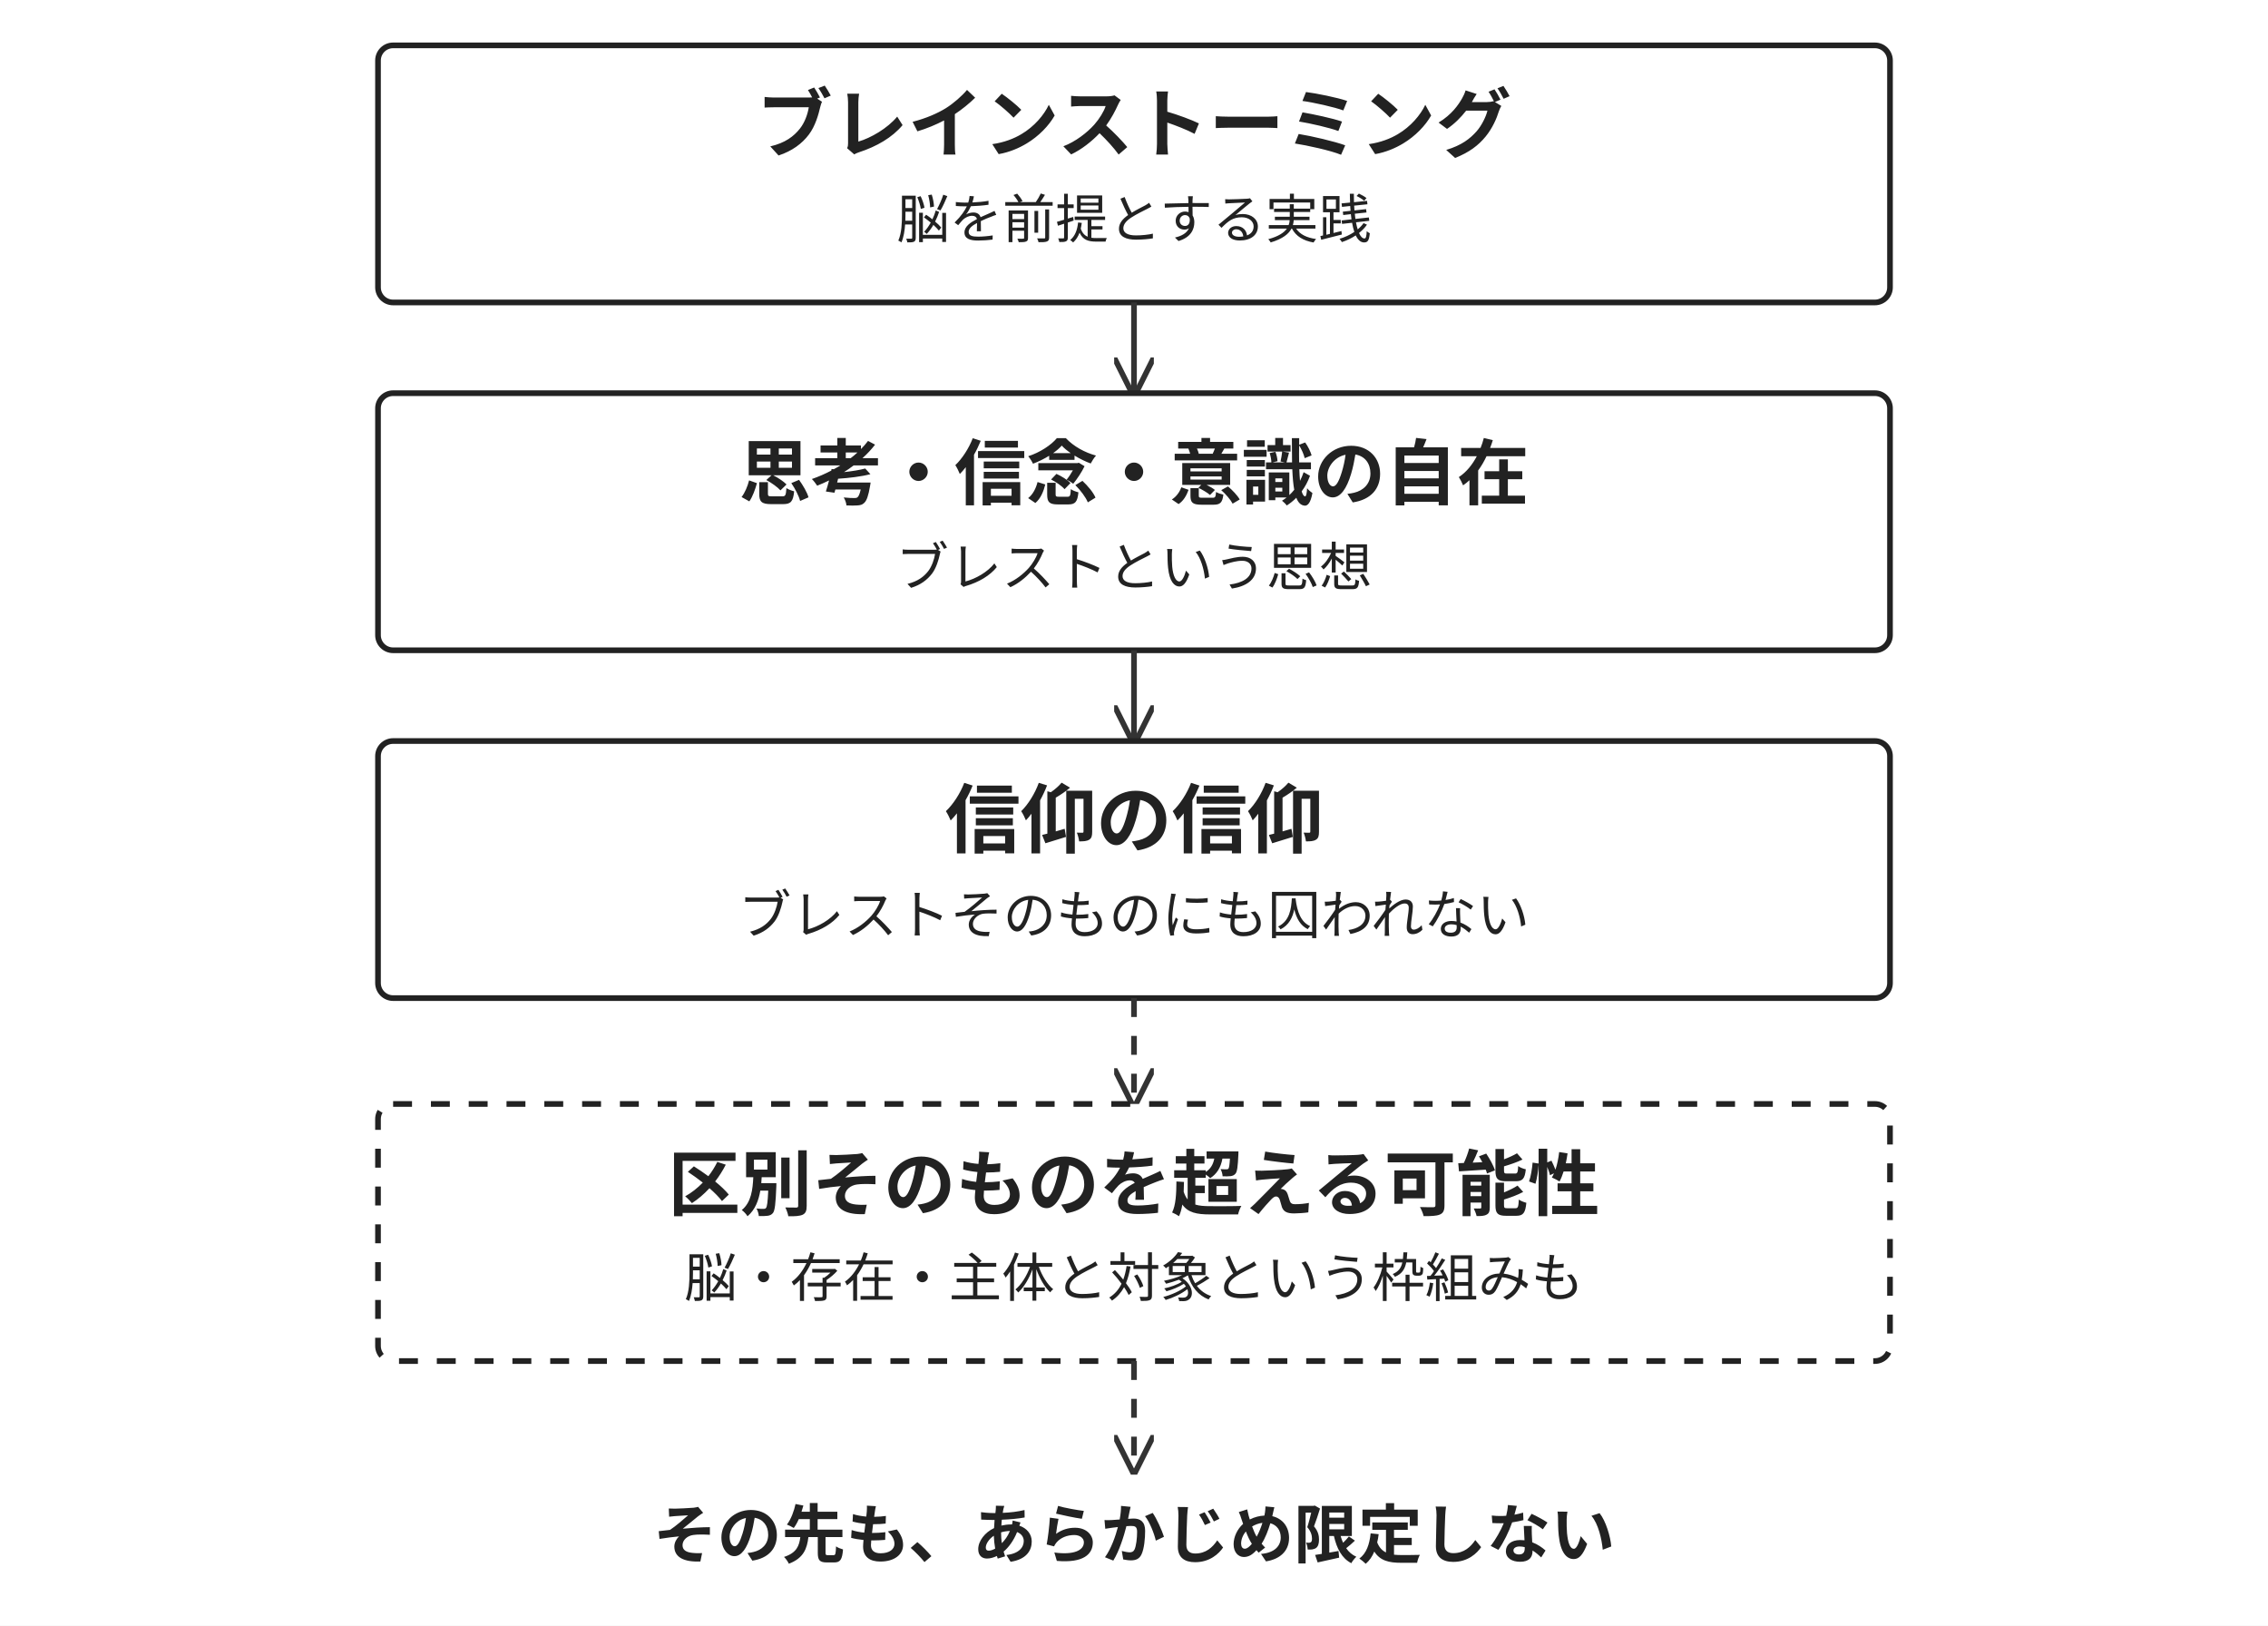
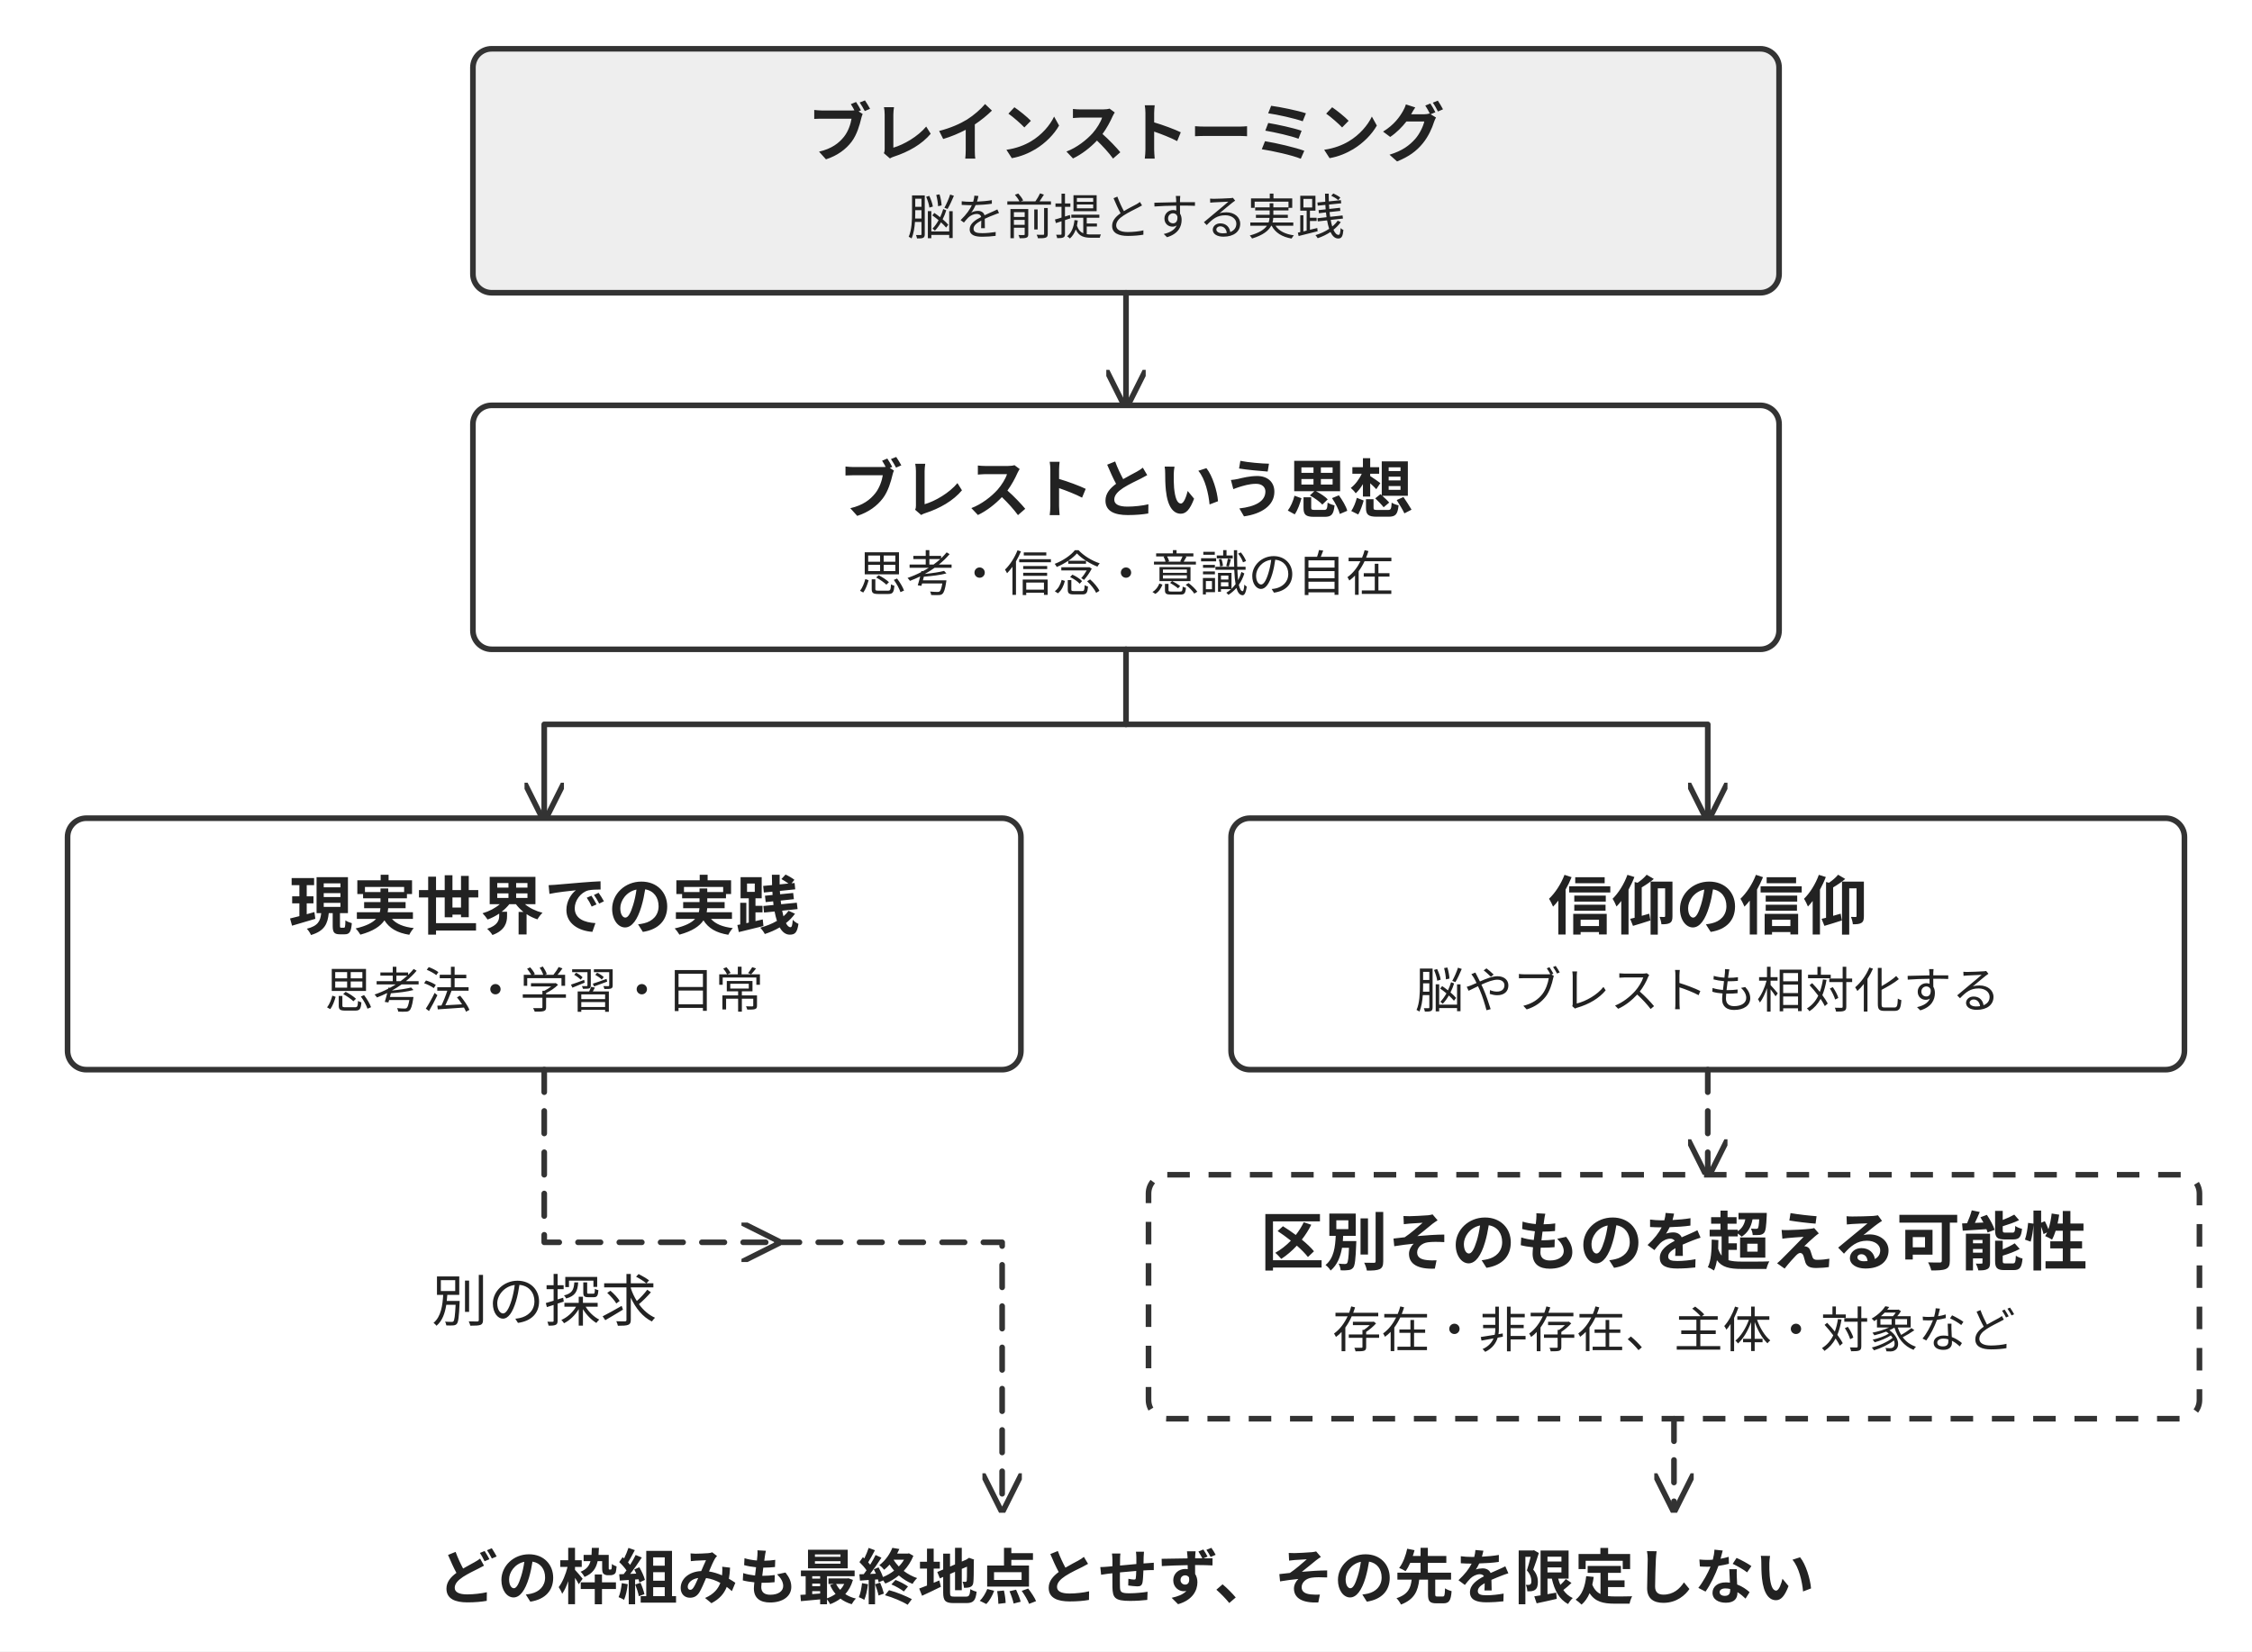
- <svg xmlns="http://www.w3.org/2000/svg" viewBox="0 0 600 430" role="img" aria-label="ブレストという入口と、その先">
+ <svg xmlns="http://www.w3.org/2000/svg" viewBox="0 0 600 440" role="img" aria-label="ブレストは入口であって可能性の限界ではない">
  <defs>
    <marker id="arrow" viewBox="0 0 10 10" refX="9" refY="5" markerWidth="7" markerHeight="7" orient="auto">
      <path d="M0 0 L10 5 L0 10" fill="none" stroke="#333" stroke-width="1.4" />
    </marker>
  </defs>
  <style>text{font-family:system-ui,"Noto Sans JP","Hiragino Sans","Yu Gothic",Meiryo,sans-serif;fill:#222}</style>
-   <rect width="600" height="430" fill="#fff" />
-   <rect x="100" y="12" width="400" height="68" rx="4" fill="#fff" stroke="#222" stroke-width="1.5" />
-   <text x="300" y="40" font-size="20" font-weight="650" text-anchor="middle">ブレインストーミング</text>
-   <text x="300" y="63" font-size="14" font-weight="400" text-anchor="middle">脳を前提とする実践</text>
-   <path d="M300 80 V104" fill="none" stroke="#333" stroke-width="1.5" marker-end="url(#arrow)" />
-   <rect x="100" y="104" width="400" height="68" rx="4" fill="#fff" stroke="#222" stroke-width="1.5" />
-   <text x="300" y="132" font-size="19" font-weight="650" text-anchor="middle">思考・信念・意識の自在</text>
-   <text x="300" y="155" font-size="14" font-weight="400" text-anchor="middle">ブレストという思想</text>
-   <path d="M300 172 V196" fill="none" stroke="#333" stroke-width="1.5" marker-end="url(#arrow)" />
-   <rect x="100" y="196" width="400" height="68" rx="4" fill="#fff" stroke="#222" stroke-width="1.5" />
-   <text x="300" y="224" font-size="20" font-weight="650" text-anchor="middle">信仰の信仰</text>
-   <text x="300" y="247" font-size="14" font-weight="400" text-anchor="middle">ブレストそのものにも囚われない</text>
-   <path d="M300 264 V292" fill="none" stroke="#333" stroke-width="1.5" stroke-dasharray="5 5" marker-end="url(#arrow)" />
-   <rect x="100" y="292" width="400" height="68" rx="4" fill="#fff" stroke="#222" stroke-width="1.5" stroke-dasharray="5 5" />
-   <text x="300" y="320" font-size="19" font-weight="650" text-anchor="middle">区別そのものを超える可能性</text>
-   <text x="300" y="343" font-size="14" font-weight="400" text-anchor="middle">脳・存在・主体と対象という枠組みも</text>
-   <path d="M300 360 V389" fill="none" stroke="#333" stroke-width="1.5" stroke-dasharray="5 5" marker-end="url(#arrow)" />
-   <text x="300" y="412" font-size="17" font-weight="650" text-anchor="middle">その先も、あらかじめ限定しない</text>
+   <rect width="600" height="440" fill="#fff" />
+   <rect x="126" y="13" width="348" height="65" rx="5" fill="#eee" stroke="#333" stroke-width="1.5" />
+   <text x="300" y="41.5" text-anchor="middle" font-size="17" font-weight="650">ブレインストーミング</text>
+   <text x="300" y="62.5" text-anchor="middle" font-size="13" font-weight="400">脳を前提とする実践</text>
+   <path d="M300 78 V108" fill="none" stroke="#333" stroke-width="1.5" stroke-linejoin="round" stroke-linecap="round" marker-end="url(#arrow)" />
+   <rect x="126" y="108" width="348" height="65" rx="5" fill="#fff" stroke="#333" stroke-width="1.5" />
+   <text x="300" y="136.5" text-anchor="middle" font-size="17" font-weight="650">ブレストという思想</text>
+   <text x="300" y="157.5" text-anchor="middle" font-size="13" font-weight="400">思考・信念・意識の自在</text>
+   <path d="M300 173 V193 H145 V218" fill="none" stroke="#333" stroke-width="1.5" stroke-linejoin="round" stroke-linecap="round" marker-end="url(#arrow)" />
+   <path d="M300 193 H455 V218" fill="none" stroke="#333" stroke-width="1.5" stroke-linejoin="round" stroke-linecap="round" marker-end="url(#arrow)" />
+   <rect x="18" y="218" width="254" height="67" rx="5" fill="#fff" stroke="#333" stroke-width="1.5" />
+   <text x="145" y="247.5" text-anchor="middle" font-size="17" font-weight="650">現実世界での実践</text>
+   <text x="145" y="268.5" text-anchor="middle" font-size="13" font-weight="400">思考法・学習・日常</text>
+   <rect x="328" y="218" width="254" height="67" rx="5" fill="#fff" stroke="#333" stroke-width="1.5" />
+   <text x="455" y="247.5" text-anchor="middle" font-size="17" font-weight="650">信仰の信仰</text>
+   <text x="455" y="268.5" text-anchor="middle" font-size="13" font-weight="400">脳やブレストも相対化する</text>
+   <path d="M455 285 V313" fill="none" stroke="#333" stroke-width="1.5" stroke-linejoin="round" stroke-linecap="round" marker-end="url(#arrow)" stroke-dasharray="6 5" />
+   <rect x="306" y="313" width="280" height="65" rx="5" fill="#fff" stroke="#333" stroke-width="1.5" stroke-dasharray="6 5" />
+   <text x="446" y="337" text-anchor="middle" font-size="17" font-weight="650">区別そのものを超える可能性</text>
+   <text x="446" y="359" text-anchor="middle" font-size="13" font-weight="400">存在・非存在、主体・対象など</text>
+   <path d="M145 285 V331 H207" fill="none" stroke="#333" stroke-width="1.5" stroke-linejoin="round" stroke-linecap="round" marker-end="url(#arrow)" stroke-dasharray="6 5" />
+   <text x="145" y="352" text-anchor="middle" font-size="15" font-weight="400">別の探求</text>
+   <path d="M446 378 V402" fill="none" stroke="#333" stroke-width="1.5" stroke-linejoin="round" stroke-linecap="round" marker-end="url(#arrow)" stroke-dasharray="6 5" />
+   <path d="M207 331 H267 V402" fill="none" stroke="#333" stroke-width="1.5" stroke-linejoin="round" stroke-linecap="round" marker-end="url(#arrow)" stroke-dasharray="6 5" />
+   <text x="300" y="426" text-anchor="middle" font-size="16" font-weight="650">どの枠組みも最終地点とせず、その先を限定しない</text>
</svg>
